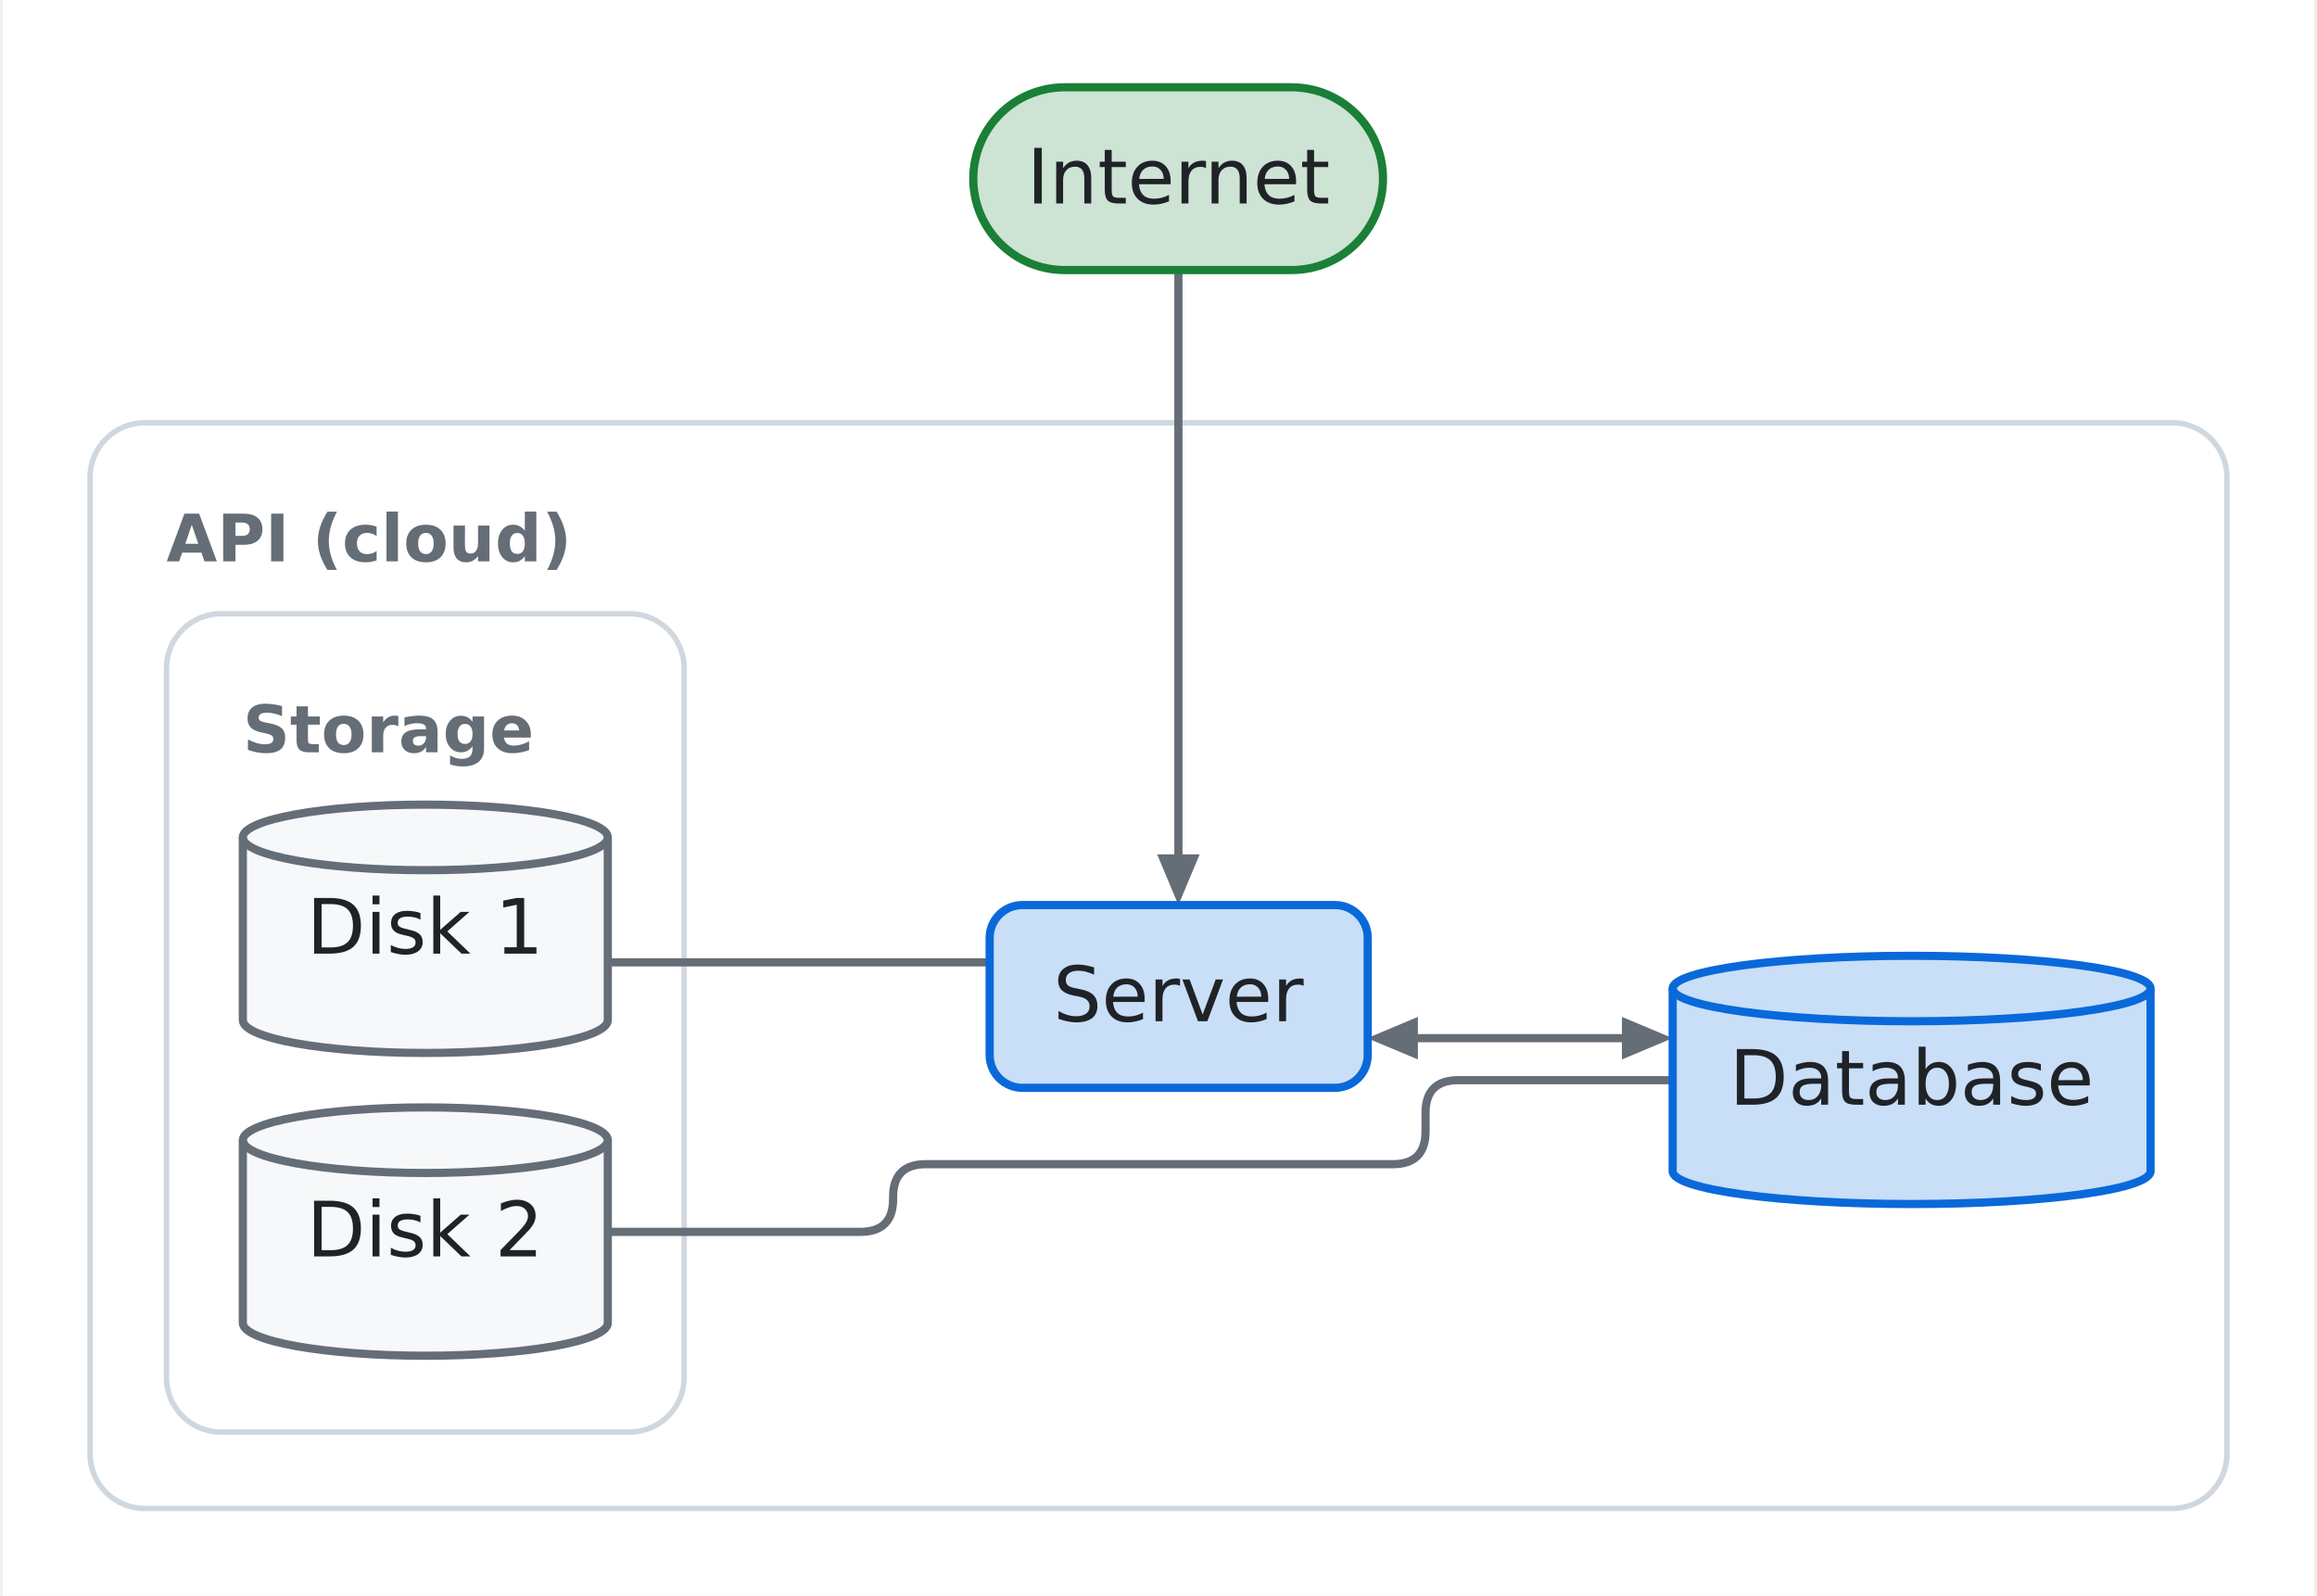
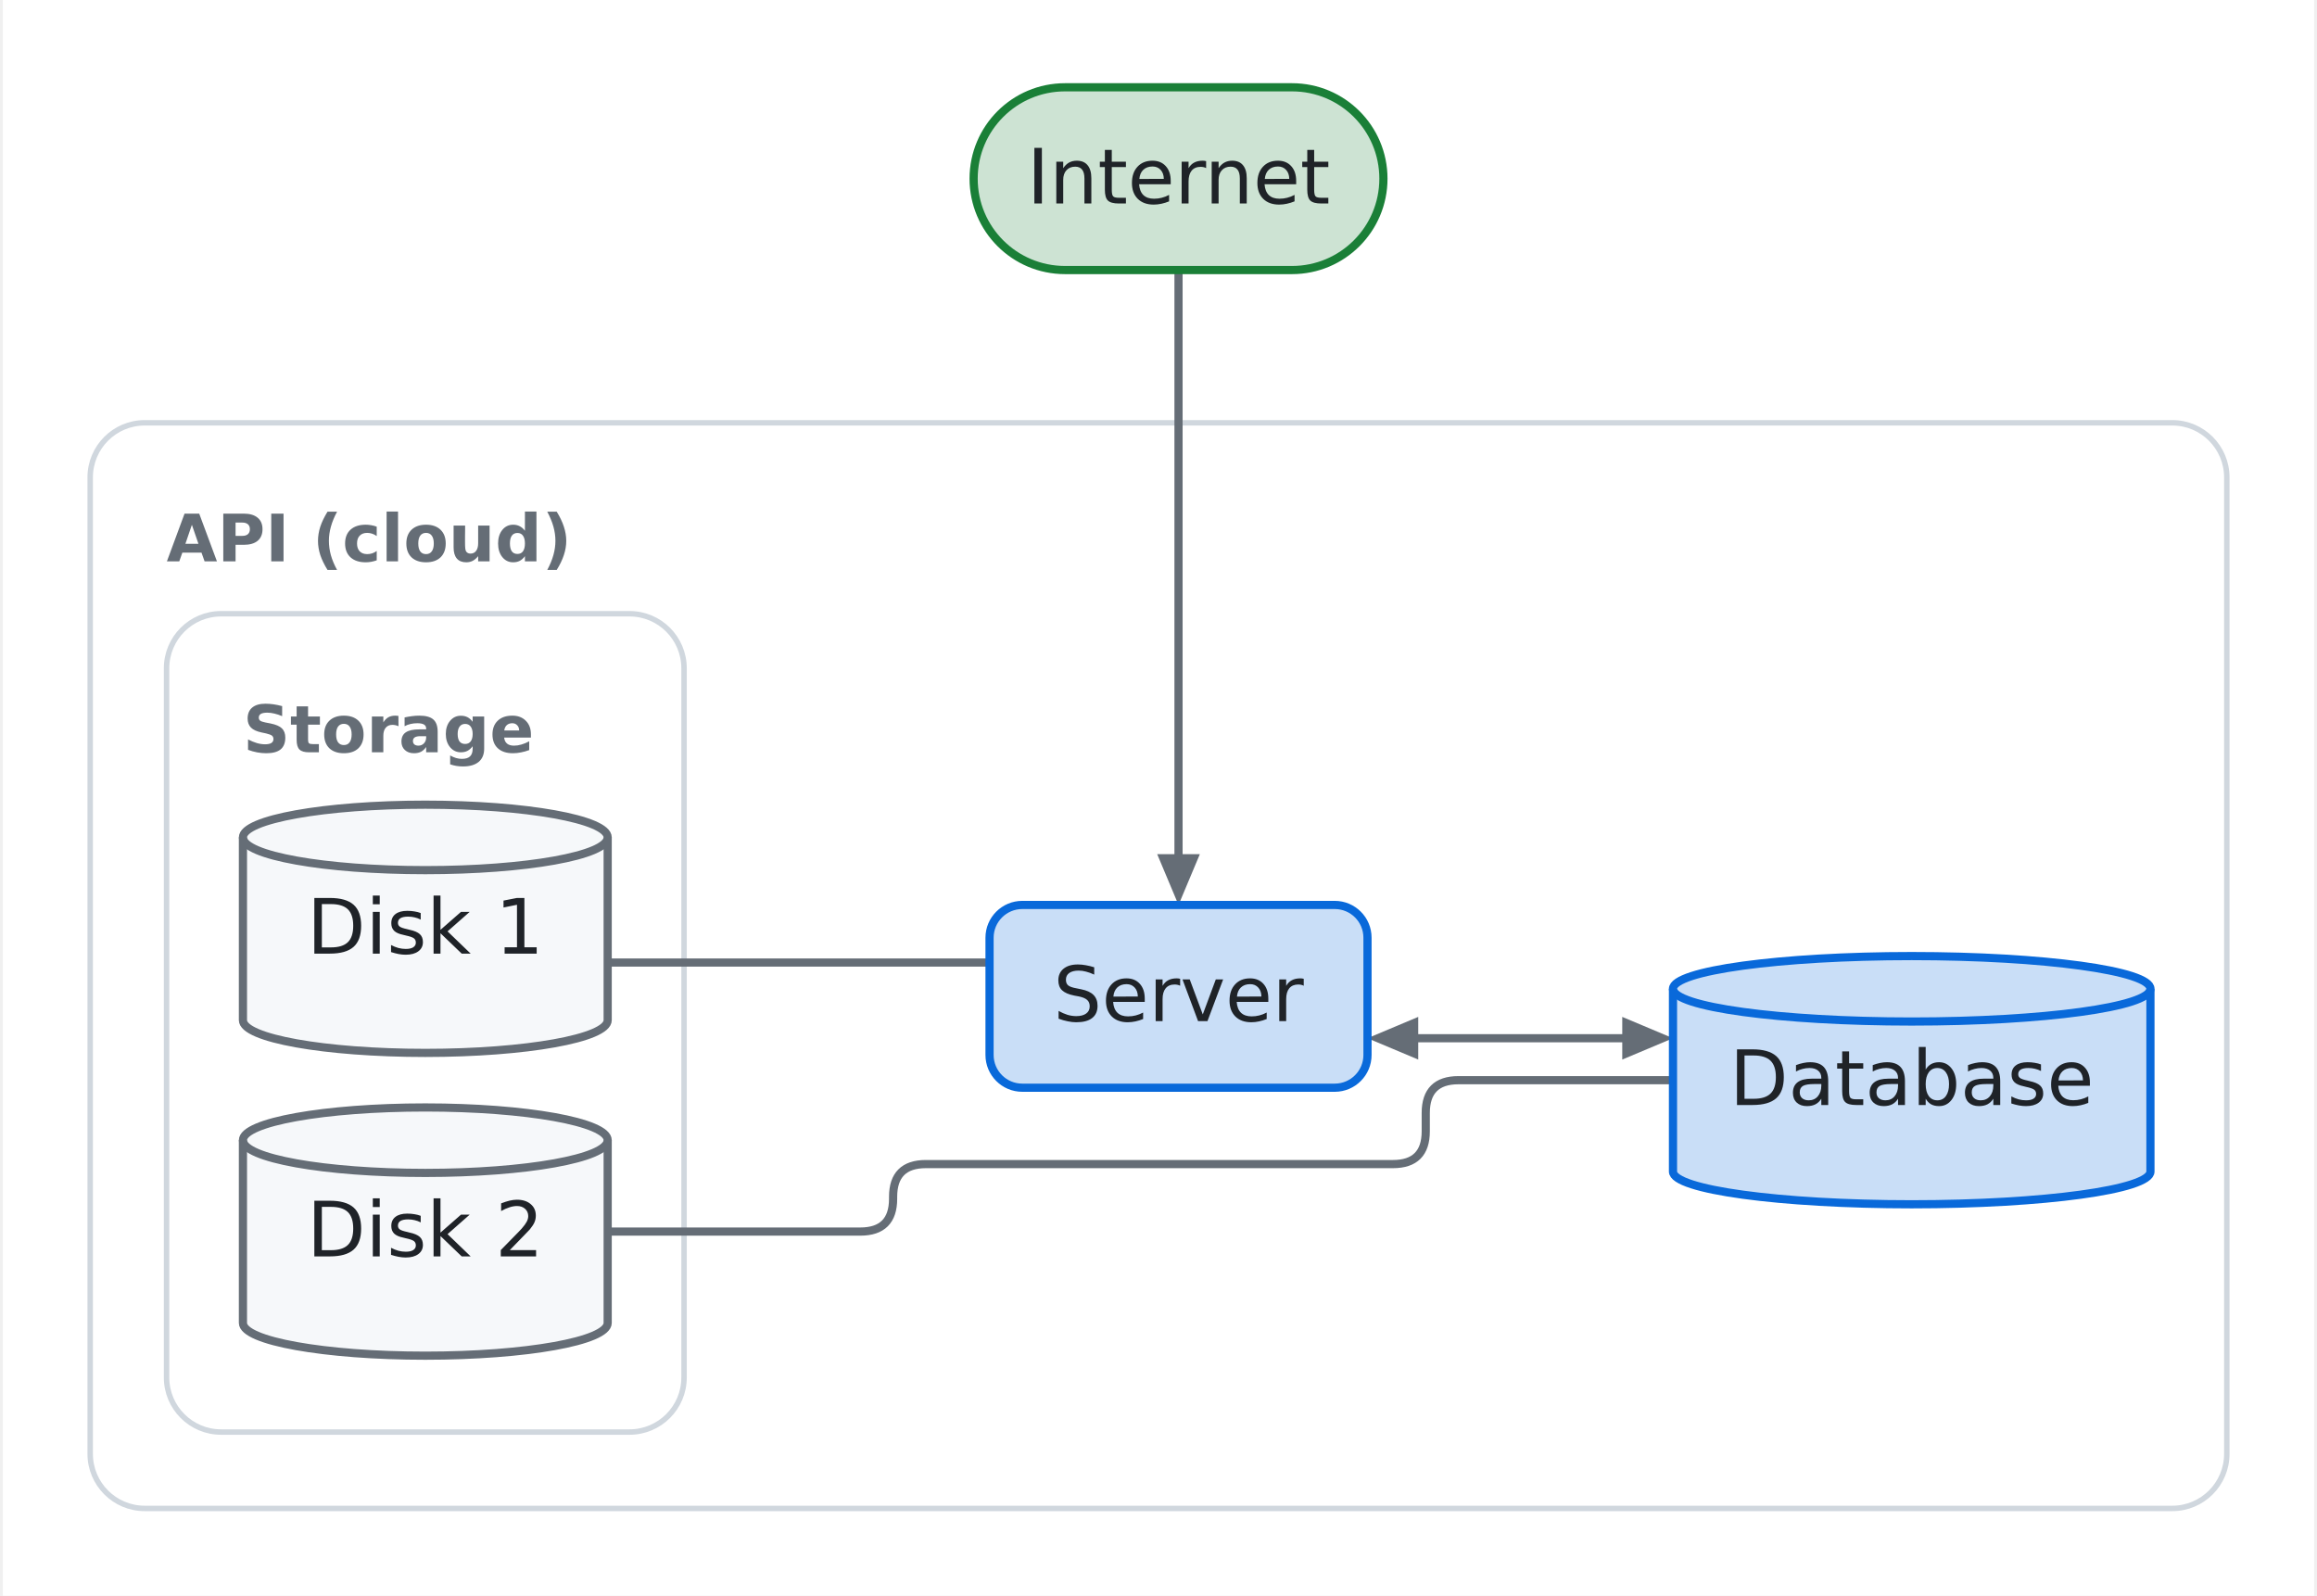
- <svg xmlns="http://www.w3.org/2000/svg" width="424" height="292" viewBox="0 0 423.7 292.5" class="nodal">
-   <rect x="0" y="0" width="423.7" height="292.5" fill="#ffffff" />
-   <g id="api" class="nodal-group">
-     <rect x="16.0" y="77.5" width="391.7" height="199.0" rx="10" fill="#ffffff" stroke="#d0d7de" stroke-width="1" />
-     <text x="30.0" y="102.9" text-anchor="start" font-family="&quot;DejaVu Sans&quot;, sans-serif" font-size="12" font-weight="bold" font-style="normal" fill="#656d76">API (cloud)</text>
-     <g id="storage" class="nodal-group">
-       <rect x="30.0" y="112.5" width="94.9" height="150.0" rx="10" fill="#ffffff" stroke="#d0d7de" stroke-width="1" />
-       <text x="44.0" y="137.9" text-anchor="start" font-family="&quot;DejaVu Sans&quot;, sans-serif" font-size="12" font-weight="bold" font-style="normal" fill="#656d76">Storage</text>
+ <svg xmlns="http://www.w3.org/2000/svg" width="424" height="292" viewBox="0 0 423.66 292.5" class="nodal">
+   <rect x="0" y="0" width="423.66" height="292.5" fill="#ffffff" />
+   <g class="nodal-groups">
+     <g id="api" class="nodal-group">
+       <rect x="16" y="77.5" width="391.66" height="199" rx="10" fill="#ffffff" stroke="#d0d7de" stroke-width="1" />
+       <text x="30" y="102.9" text-anchor="start" fill="#656d76" font-family="&quot;DejaVu Sans&quot;, sans-serif" font-size="12" font-weight="bold" font-style="normal">API (cloud)</text>
+       <g id="storage" class="nodal-group">
+         <rect x="30" y="112.5" width="94.86" height="150" rx="10" fill="#ffffff" stroke="#d0d7de" stroke-width="1" />
+         <text x="44" y="137.9" text-anchor="start" fill="#656d76" font-family="&quot;DejaVu Sans&quot;, sans-serif" font-size="12" font-weight="bold" font-style="normal">Storage</text>
+       </g>
    </g>
  </g>
-   <g id="e0" class="nodal-edge">
-     <path d="M 215.5 49.5 L 215.5 157.5" fill="none" stroke="#656d76" stroke-width="1.5" stroke-linecap="butt" stroke-linejoin="round" />
-     <polygon class="nodal-head" points="215.5,165.9 211.6,156.6 219.4,156.6" fill="#656d76" />
+   <g class="nodal-edges">
+     <g id="e0" class="nodal-edge">
+       <path d="M 215.5 49.5 L 215.5 157.5" fill="none" stroke="#656d76" stroke-linejoin="round" stroke-width="1.5" stroke-linecap="butt" class="nodal-line" />
+       <polygon points="215.5,165.88 211.59,156.57 219.41,156.57" fill="#656d76" class="nodal-head" />
+     </g>
+     <g id="e1" class="nodal-edge">
+       <path d="M 258.51 190.31 L 297.77 190.31" fill="none" stroke="#656d76" stroke-linejoin="round" stroke-width="1.5" stroke-linecap="butt" class="nodal-line" />
+       <polygon points="306.14,190.31 296.84,194.22 296.84,186.4" fill="#656d76" class="nodal-head" />
+       <polygon points="250.14,190.31 259.44,186.4 259.44,194.22" fill="#656d76" class="nodal-head" />
+     </g>
+     <g id="e2" class="nodal-edge">
+       <path d="M 110.86 176.44 L 180.86 176.44" fill="none" stroke="#656d76" stroke-linejoin="round" stroke-width="1.5" stroke-linecap="round" class="nodal-line" />
+     </g>
+     <g id="e3" class="nodal-edge">
+       <path d="M 110.86 225.75 L 157.18 225.75 Q 163.18 225.75 163.18 219.75 L 163.18 219.38 Q 163.18 213.38 169.18 213.38 L 209.5 213.38 Q 215.5 213.38 221.5 213.38 L 254.82 213.38 Q 260.82 213.38 260.82 207.38 L 260.82 204 Q 260.82 198 266.82 198 L 306.14 198" fill="none" stroke="#656d76" stroke-linejoin="round" stroke-width="1.5" stroke-linecap="round" class="nodal-line" />
+     </g>
  </g>
-   <g id="e1" class="nodal-edge">
-     <path d="M 258.5 190.3 L 297.8 190.3" fill="none" stroke="#656d76" stroke-width="1.5" stroke-linecap="butt" stroke-linejoin="round" />
-     <polygon class="nodal-head" points="306.1,190.3 296.8,194.2 296.8,186.4" fill="#656d76" />
-     <polygon class="nodal-head" points="250.1,190.3 259.4,186.4 259.4,194.2" fill="#656d76" />
-   </g>
-   <g id="e2" class="nodal-edge">
-     <path d="M 110.9 176.4 L 180.9 176.4" fill="none" stroke="#656d76" stroke-width="1.5" stroke-linecap="round" stroke-linejoin="round" />
-   </g>
-   <g id="e3" class="nodal-edge">
-     <path d="M 110.9 225.8 L 157.2 225.8 Q 163.2 225.8 163.2 219.8 L 163.2 219.4 Q 163.2 213.4 169.2 213.4 L 209.5 213.4 Q 215.5 213.4 221.5 213.4 L 254.8 213.4 Q 260.8 213.4 260.8 207.4 L 260.8 204.0 Q 260.8 198.0 266.8 198.0 L 306.1 198.0" fill="none" stroke="#656d76" stroke-width="1.5" stroke-linecap="round" stroke-linejoin="round" />
-   </g>
-   <g id="db" class="nodal-node blue">
-     <path d="M306.1,181.2 A43.8,6 0 0 1 393.7,181.2 V214.7 A43.8,6 0 0 1 306.1,214.7 Z" fill="#c9def7" stroke="#0969da" stroke-width="1.5" />
-     <path d="M306.1,181.2 A43.8,6 0 0 0 393.7,181.2" fill="none" stroke="#0969da" stroke-width="1.5" />
-     <text x="349.9" y="202.5" text-anchor="middle" font-family="&quot;DejaVu Sans&quot;, sans-serif" font-size="14" font-weight="normal" font-style="normal" fill="#1f2328">Database</text>
-   </g>
-   <g id="server" class="nodal-node accent">
-     <rect x="180.9" y="165.9" width="69.3" height="33.5" rx="6" fill="#c9def7" stroke="#0969da" stroke-width="1.5" />
-     <text x="215.5" y="187.2" text-anchor="middle" font-family="&quot;DejaVu Sans&quot;, sans-serif" font-size="14" font-weight="normal" font-style="normal" fill="#1f2328">Server</text>
-   </g>
-   <g id="disk1" class="nodal-node">
-     <path d="M44.0,153.5 A33.4,6 0 0 1 110.9,153.5 V187.0 A33.4,6 0 0 1 44.0,187.0 Z" fill="#f6f8fa" stroke="#656d76" stroke-width="1.5" />
-     <path d="M44.0,153.5 A33.4,6 0 0 0 110.9,153.5" fill="none" stroke="#656d76" stroke-width="1.5" />
-     <text x="77.4" y="174.8" text-anchor="middle" font-family="&quot;DejaVu Sans&quot;, sans-serif" font-size="14" font-weight="normal" font-style="normal" fill="#1f2328">Disk 1</text>
-   </g>
-   <g id="disk2" class="nodal-node">
-     <path d="M44.0,209.0 A33.4,6 0 0 1 110.9,209.0 V242.5 A33.4,6 0 0 1 44.0,242.5 Z" fill="#f6f8fa" stroke="#656d76" stroke-width="1.5" />
-     <path d="M44.0,209.0 A33.4,6 0 0 0 110.9,209.0" fill="none" stroke="#656d76" stroke-width="1.5" />
-     <text x="77.4" y="230.3" text-anchor="middle" font-family="&quot;DejaVu Sans&quot;, sans-serif" font-size="14" font-weight="normal" font-style="normal" fill="#1f2328">Disk 2</text>
-   </g>
-   <g id="gateway" class="nodal-node green">
-     <rect x="177.9" y="16.0" width="75.1" height="33.5" rx="16.75" fill="#cde3d3" stroke="#1a7f37" stroke-width="1.5" />
-     <text x="215.5" y="37.3" text-anchor="middle" font-family="&quot;DejaVu Sans&quot;, sans-serif" font-size="14" font-weight="normal" font-style="normal" fill="#1f2328">Internet</text>
+   <g class="nodal-nodes">
+     <g id="db" class="nodal-node blue">
+       <path d="M 306.14 181.25 A 43.76 6 0 0 1 393.66 181.25 L 393.66 214.75 A 43.76 6 0 0 1 306.14 214.75 Z" fill="#c9def7" stroke="#0969da" stroke-width="1.5" />
+       <path d="M 306.14 181.25 A 43.76 6 0 0 0 393.66 181.25" fill="none" stroke="#0969da" stroke-width="1.5" />
+       <text x="349.9" y="202.55" text-anchor="middle" fill="#1f2328" font-family="&quot;DejaVu Sans&quot;, sans-serif" font-size="14" font-weight="normal" font-style="normal">Database</text>
+     </g>
+     <g id="server" class="nodal-node accent">
+       <rect x="180.86" y="165.88" width="69.28" height="33.5" rx="6" fill="#c9def7" stroke="#0969da" stroke-width="1.5" />
+       <text x="215.5" y="187.18" text-anchor="middle" fill="#1f2328" font-family="&quot;DejaVu Sans&quot;, sans-serif" font-size="14" font-weight="normal" font-style="normal">Server</text>
+     </g>
+     <g id="disk1" class="nodal-node">
+       <path d="M 44 153.5 A 33.43 6 0 0 1 110.86 153.5 L 110.86 187 A 33.43 6 0 0 1 44 187 Z" fill="#f6f8fa" stroke="#656d76" stroke-width="1.5" />
+       <path d="M 44 153.5 A 33.43 6 0 0 0 110.86 153.5" fill="none" stroke="#656d76" stroke-width="1.5" />
+       <text x="77.43" y="174.8" text-anchor="middle" fill="#1f2328" font-family="&quot;DejaVu Sans&quot;, sans-serif" font-size="14" font-weight="normal" font-style="normal">Disk 1</text>
+     </g>
+     <g id="disk2" class="nodal-node">
+       <path d="M 44 209 A 33.43 6 0 0 1 110.86 209 L 110.86 242.5 A 33.43 6 0 0 1 44 242.5 Z" fill="#f6f8fa" stroke="#656d76" stroke-width="1.5" />
+       <path d="M 44 209 A 33.43 6 0 0 0 110.86 209" fill="none" stroke="#656d76" stroke-width="1.5" />
+       <text x="77.43" y="230.3" text-anchor="middle" fill="#1f2328" font-family="&quot;DejaVu Sans&quot;, sans-serif" font-size="14" font-weight="normal" font-style="normal">Disk 2</text>
+     </g>
+     <g id="gateway" class="nodal-node green">
+       <rect x="177.94" y="16" width="75.12" height="33.5" rx="16.75" fill="#cde3d3" stroke="#1a7f37" stroke-width="1.5" />
+       <text x="215.5" y="37.3" text-anchor="middle" fill="#1f2328" font-family="&quot;DejaVu Sans&quot;, sans-serif" font-size="14" font-weight="normal" font-style="normal">Internet</text>
+     </g>
  </g>
</svg>
